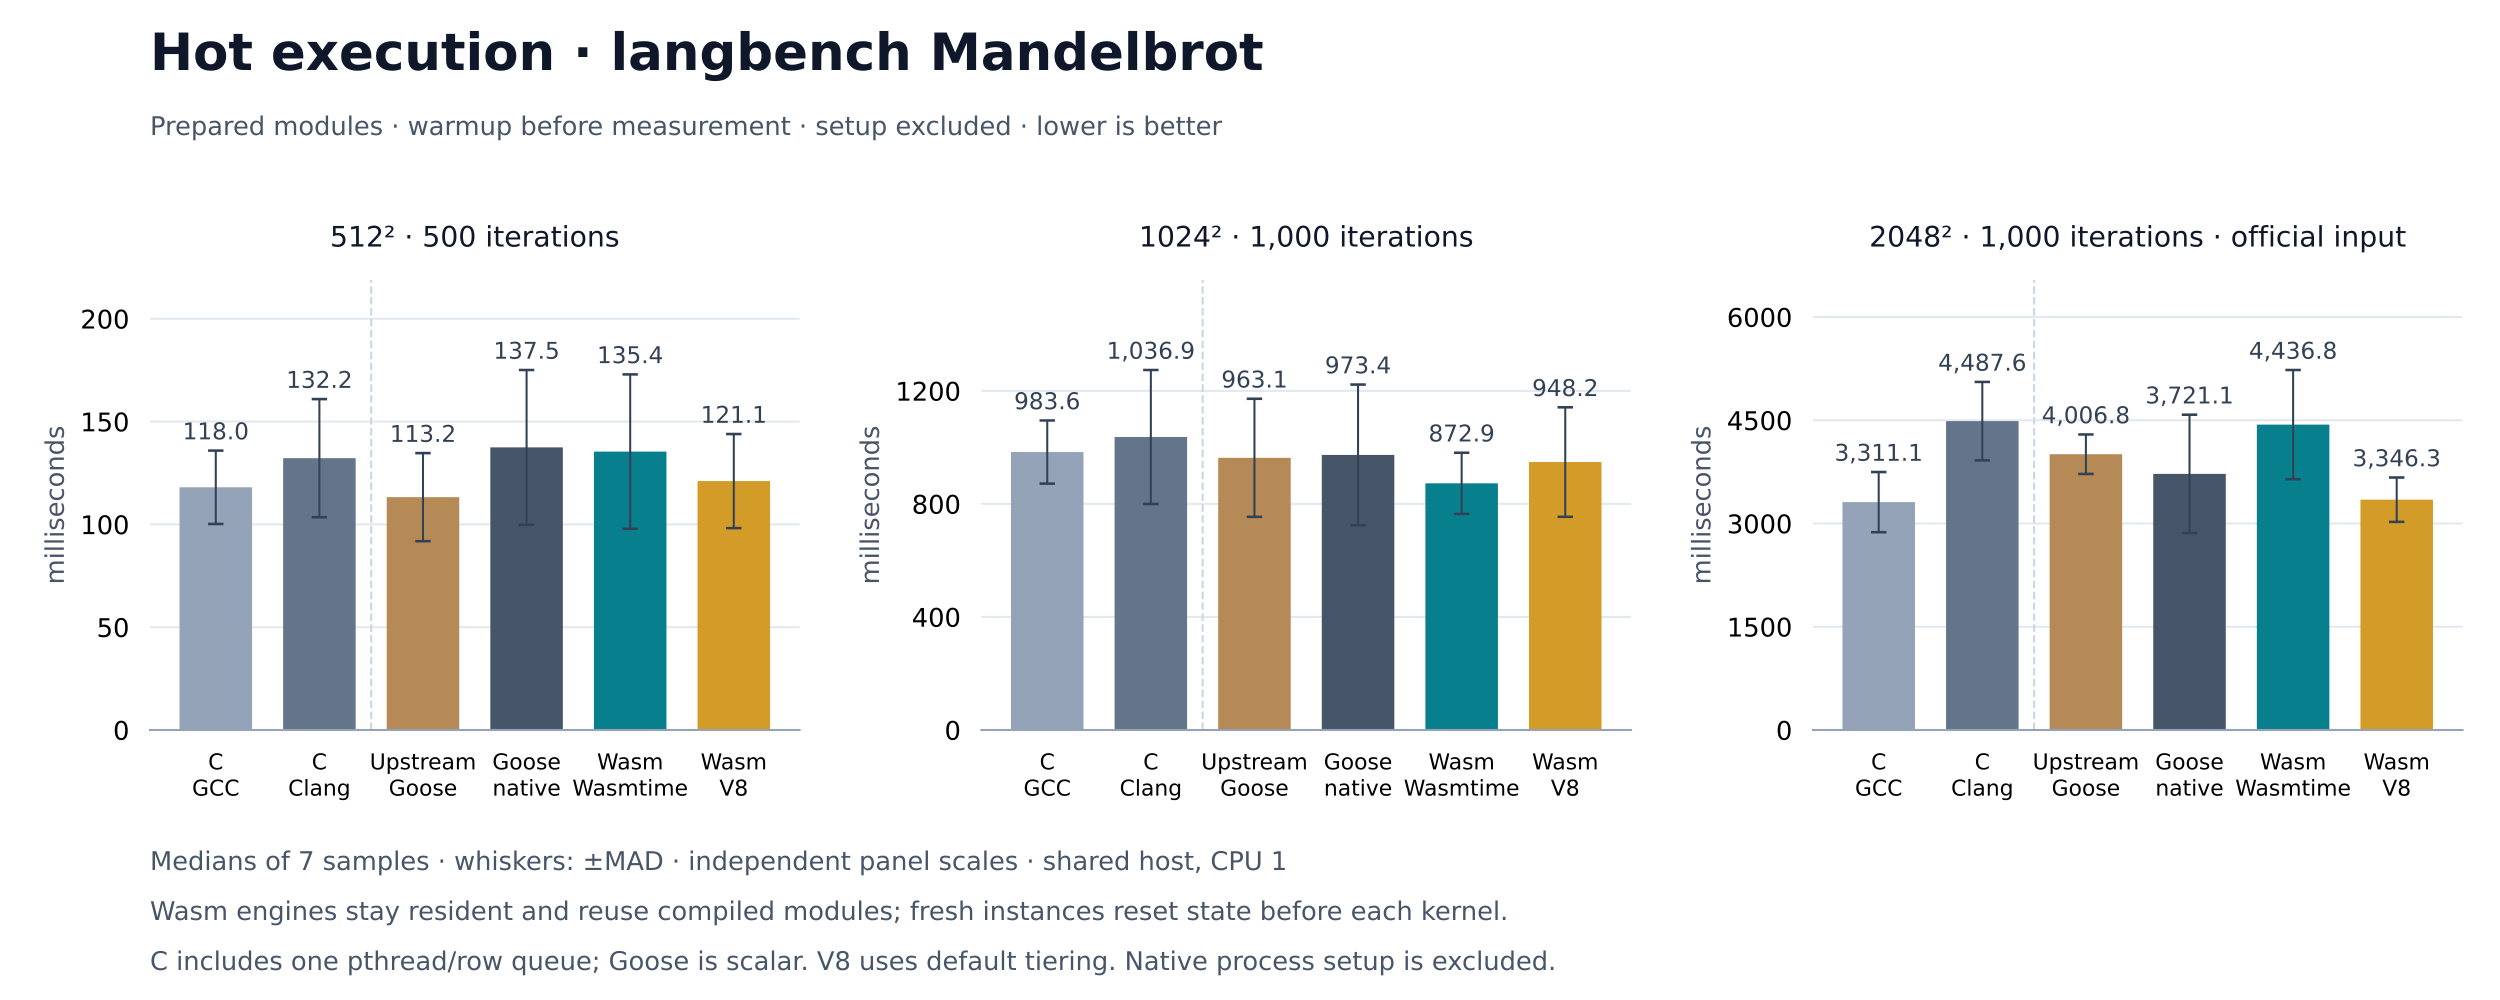
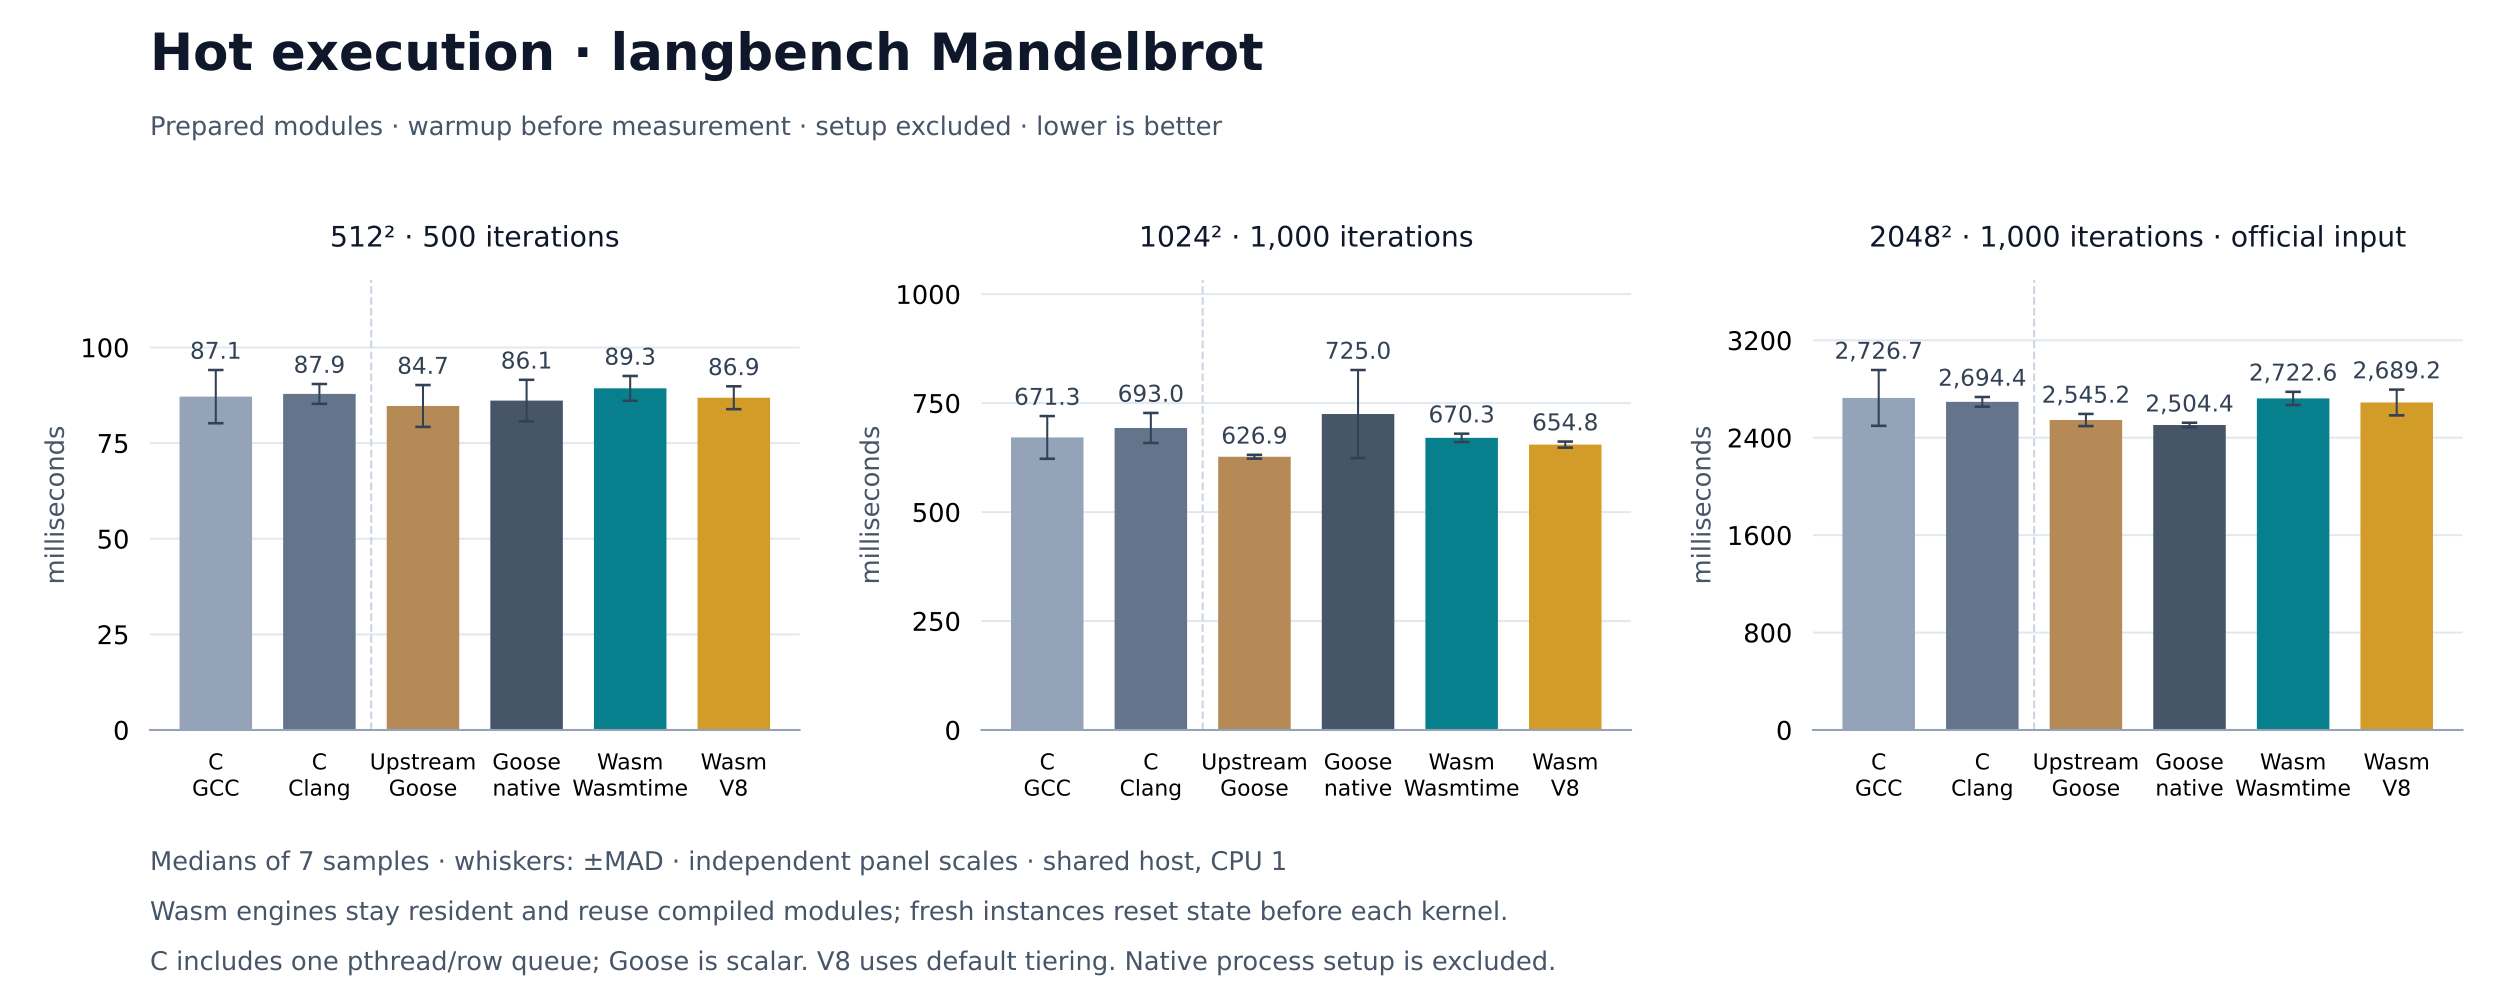
<svg xmlns="http://www.w3.org/2000/svg" xmlns:xlink="http://www.w3.org/1999/xlink" width="972pt" height="388.8pt" viewBox="0 0 972 388.8" version="1.1">
  <defs>
    <style type="text/css">*{stroke-linejoin: round; stroke-linecap: butt}</style>
  </defs>
  <g id="figure_1">
    <g id="patch_1">
      <path d="M 0 388.8 L 972 388.8 L 972 0 L 0 0 z " style="fill: #ffffff" />
    </g>
    <g id="axes_1">
      <g id="patch_2">
        <path d="M 58.32 283.824 L 310.876 283.824 L 310.876 108.864 L 58.32 108.864 z " style="fill: #ffffff" />
      </g>
      <g id="matplotlib.axis_1">
        <g id="xtick_1">
          <g id="line2d_1" />
          <g id="text_1">
            <text style="font-size: 8.5px; font-family: 'DejaVu Sans'" transform="translate(80.93016 299.1328)">C</text>
            <text style="font-size: 8.5px; font-family: 'DejaVu Sans'" transform="translate(74.66938 309.3345)">GCC</text>
          </g>
        </g>
        <g id="xtick_2">
          <g id="line2d_2" />
          <g id="text_2">
            <text style="font-size: 8.5px; font-family: 'DejaVu Sans'" transform="translate(121.2103 299.1328)">C</text>
            <text style="font-size: 8.5px; font-family: 'DejaVu Sans'" transform="translate(112.0336 309.3352)">Clang</text>
          </g>
        </g>
        <g id="xtick_3">
          <g id="line2d_3" />
          <g id="text_3">
            <text style="font-size: 8.5px; font-family: 'DejaVu Sans'" transform="translate(143.7566 299.1328)">Upstream</text>
            <text style="font-size: 8.5px; font-family: 'DejaVu Sans'" transform="translate(151.135 309.3345)">Goose</text>
          </g>
        </g>
        <g id="xtick_4">
          <g id="line2d_4" />
          <g id="text_4">
            <text style="font-size: 8.5px; font-family: 'DejaVu Sans'" transform="translate(191.4151 299.1328)">Goose</text>
            <text style="font-size: 8.5px; font-family: 'DejaVu Sans'" transform="translate(191.4629 309.3352)">native</text>
          </g>
        </g>
        <g id="xtick_5">
          <g id="line2d_5" />
          <g id="text_5">
            <text style="font-size: 8.5px; font-family: 'DejaVu Sans'" transform="translate(232.1294 299.1328)">Wasm</text>
            <text style="font-size: 8.5px; font-family: 'DejaVu Sans'" transform="translate(222.5278 309.3352)">Wasmtime</text>
          </g>
        </g>
        <g id="xtick_6">
          <g id="line2d_6" />
          <g id="text_6">
            <text style="font-size: 8.5px; font-family: 'DejaVu Sans'" transform="translate(272.4095 299.1328)">Wasm</text>
            <text style="font-size: 8.5px; font-family: 'DejaVu Sans'" transform="translate(279.687 309.3345)">V8</text>
          </g>
        </g>
      </g>
      <g id="matplotlib.axis_2">
        <g id="ytick_1">
          <g id="line2d_7">
            <path d="M 58.32 283.824 L 310.876 283.824 " clip-path="url(#p1867e7d874)" style="fill: none; stroke: #e2e8f0; stroke-width: 0.8; stroke-linecap: square" />
          </g>
          <g id="line2d_8" />
          <g id="text_7">
            <text style="font-size: 10px; font-family: 'DejaVu Sans'; text-anchor: end" x="50.32" y="287.623" transform="rotate(-0 50.32 287.6228)">0</text>
          </g>
        </g>
        <g id="ytick_2">
          <g id="line2d_9">
-             <path d="M 58.32 243.853 L 310.876 243.853 " clip-path="url(#p1867e7d874)" style="fill: none; stroke: #e2e8f0; stroke-width: 0.8; stroke-linecap: square" />
+             <path d="M 58.32 246.642 L 310.876 246.642 " clip-path="url(#p1867e7d874)" style="fill: none; stroke: #e2e8f0; stroke-width: 0.8; stroke-linecap: square" />
          </g>
          <g id="line2d_10" />
          <g id="text_8">
-             <text style="font-size: 10px; font-family: 'DejaVu Sans'; text-anchor: end" x="50.32" y="247.652" transform="rotate(-0 50.32 247.652)">50</text>
+             <text style="font-size: 10px; font-family: 'DejaVu Sans'; text-anchor: end" x="50.32" y="250.441" transform="rotate(-0 50.32 250.4408)">25</text>
          </g>
        </g>
        <g id="ytick_3">
          <g id="line2d_11">
-             <path d="M 58.32 203.882 L 310.876 203.882 " clip-path="url(#p1867e7d874)" style="fill: none; stroke: #e2e8f0; stroke-width: 0.8; stroke-linecap: square" />
+             <path d="M 58.32 209.46 L 310.876 209.46 " clip-path="url(#p1867e7d874)" style="fill: none; stroke: #e2e8f0; stroke-width: 0.8; stroke-linecap: square" />
          </g>
          <g id="line2d_12" />
          <g id="text_9">
-             <text style="font-size: 10px; font-family: 'DejaVu Sans'; text-anchor: end" x="50.32" y="207.681" transform="rotate(-0 50.32 207.6813)">100</text>
+             <text style="font-size: 10px; font-family: 'DejaVu Sans'; text-anchor: end" x="50.32" y="213.259" transform="rotate(-0 50.32 213.2587)">50</text>
          </g>
        </g>
        <g id="ytick_4">
          <g id="line2d_13">
-             <path d="M 58.32 163.912 L 310.876 163.912 " clip-path="url(#p1867e7d874)" style="fill: none; stroke: #e2e8f0; stroke-width: 0.8; stroke-linecap: square" />
+             <path d="M 58.32 172.278 L 310.876 172.278 " clip-path="url(#p1867e7d874)" style="fill: none; stroke: #e2e8f0; stroke-width: 0.8; stroke-linecap: square" />
          </g>
          <g id="line2d_14" />
          <g id="text_10">
-             <text style="font-size: 10px; font-family: 'DejaVu Sans'; text-anchor: end" x="50.32" y="167.71" transform="rotate(-0 50.32 167.7105)">150</text>
+             <text style="font-size: 10px; font-family: 'DejaVu Sans'; text-anchor: end" x="50.32" y="176.077" transform="rotate(-0 50.32 176.0767)">75</text>
          </g>
        </g>
        <g id="ytick_5">
          <g id="line2d_15">
-             <path d="M 58.32 123.941 L 310.876 123.941 " clip-path="url(#p1867e7d874)" style="fill: none; stroke: #e2e8f0; stroke-width: 0.8; stroke-linecap: square" />
+             <path d="M 58.32 135.096 L 310.876 135.096 " clip-path="url(#p1867e7d874)" style="fill: none; stroke: #e2e8f0; stroke-width: 0.8; stroke-linecap: square" />
          </g>
          <g id="line2d_16" />
          <g id="text_11">
-             <text style="font-size: 10px; font-family: 'DejaVu Sans'; text-anchor: end" x="50.32" y="127.74" transform="rotate(-0 50.32 127.7397)">200</text>
+             <text style="font-size: 10px; font-family: 'DejaVu Sans'; text-anchor: end" x="50.32" y="138.895" transform="rotate(-0 50.32 138.8946)">100</text>
          </g>
        </g>
        <g id="text_12">
          <text style="font-size: 10px; font-family: 'DejaVu Sans'; text-anchor: middle; fill: #475569" x="24.83" y="196.344" transform="rotate(-90 24.83016 196.344)">milliseconds</text>
        </g>
      </g>
      <g id="patch_3">
-         <path d="M 69.8 283.824 L 97.996 283.824 L 97.996 189.453 L 69.8 189.453 z " clip-path="url(#p1867e7d874)" style="fill: #94a3b8" />
+         <path d="M 69.8 283.824 L 97.996 283.824 L 97.996 154.208 L 69.8 154.208 z " clip-path="url(#p1867e7d874)" style="fill: #94a3b8" />
      </g>
      <g id="patch_4">
-         <path d="M 110.08 283.824 L 138.276 283.824 L 138.276 178.137 L 110.08 178.137 z " clip-path="url(#p1867e7d874)" style="fill: #64748b" />
+         <path d="M 110.08 283.824 L 138.276 283.824 L 138.276 153.149 L 110.08 153.149 z " clip-path="url(#p1867e7d874)" style="fill: #64748b" />
      </g>
      <g id="patch_5">
-         <path d="M 150.36 283.824 L 178.556 283.824 L 178.556 193.294 L 150.36 193.294 z " clip-path="url(#p1867e7d874)" style="fill: #b58a56" />
+         <path d="M 150.36 283.824 L 178.556 283.824 L 178.556 157.839 L 150.36 157.839 z " clip-path="url(#p1867e7d874)" style="fill: #b58a56" />
      </g>
      <g id="patch_6">
-         <path d="M 190.64 283.824 L 218.836 283.824 L 218.836 173.94 L 190.64 173.94 z " clip-path="url(#p1867e7d874)" style="fill: #475569" />
+         <path d="M 190.64 283.824 L 218.836 283.824 L 218.836 155.756 L 190.64 155.756 z " clip-path="url(#p1867e7d874)" style="fill: #475569" />
      </g>
      <g id="patch_7">
-         <path d="M 230.92 283.824 L 259.116 283.824 L 259.116 175.584 L 230.92 175.584 z " clip-path="url(#p1867e7d874)" style="fill: #087f8c" />
+         <path d="M 230.92 283.824 L 259.116 283.824 L 259.116 150.987 L 230.92 150.987 z " clip-path="url(#p1867e7d874)" style="fill: #087f8c" />
      </g>
      <g id="patch_8">
-         <path d="M 271.2 283.824 L 299.396 283.824 L 299.396 187.045 L 271.2 187.045 z " clip-path="url(#p1867e7d874)" style="fill: #d39b28" />
+         <path d="M 271.2 283.824 L 299.396 283.824 L 299.396 154.637 L 271.2 154.637 z " clip-path="url(#p1867e7d874)" style="fill: #d39b28" />
      </g>
      <g id="LineCollection_1">
-         <path d="M 83.898 203.714 L 83.898 175.192 " clip-path="url(#p1867e7d874)" style="fill: none; stroke: #334155; stroke-width: 0.8" />
-         <path d="M 124.178 201.098 L 124.178 155.177 " clip-path="url(#p1867e7d874)" style="fill: none; stroke: #334155; stroke-width: 0.8" />
-         <path d="M 164.458 210.418 L 164.458 176.171 " clip-path="url(#p1867e7d874)" style="fill: none; stroke: #334155; stroke-width: 0.8" />
-         <path d="M 204.738 204.023 L 204.738 143.856 " clip-path="url(#p1867e7d874)" style="fill: none; stroke: #334155; stroke-width: 0.8" />
-         <path d="M 245.018 205.601 L 245.018 145.567 " clip-path="url(#p1867e7d874)" style="fill: none; stroke: #334155; stroke-width: 0.8" />
-         <path d="M 285.298 205.339 L 285.298 168.752 " clip-path="url(#p1867e7d874)" style="fill: none; stroke: #334155; stroke-width: 0.8" />
+         <path d="M 83.898 164.56 L 83.898 143.856 " clip-path="url(#p1867e7d874)" style="fill: none; stroke: #334155; stroke-width: 0.8" />
+         <path d="M 124.178 156.994 L 124.178 149.304 " clip-path="url(#p1867e7d874)" style="fill: none; stroke: #334155; stroke-width: 0.8" />
+         <path d="M 164.458 165.982 L 164.458 149.696 " clip-path="url(#p1867e7d874)" style="fill: none; stroke: #334155; stroke-width: 0.8" />
+         <path d="M 204.738 163.843 L 204.738 147.668 " clip-path="url(#p1867e7d874)" style="fill: none; stroke: #334155; stroke-width: 0.8" />
+         <path d="M 245.018 155.803 L 245.018 146.171 " clip-path="url(#p1867e7d874)" style="fill: none; stroke: #334155; stroke-width: 0.8" />
+         <path d="M 285.298 159.083 L 285.298 150.191 " clip-path="url(#p1867e7d874)" style="fill: none; stroke: #334155; stroke-width: 0.8" />
      </g>
      <g id="line2d_17">
        <defs>
          <path id="m312f0f70a7" d="M 3 0 L -3 -0 " style="stroke: #334155" />
        </defs>
        <g clip-path="url(#p1867e7d874)">
-           <use xlink:href="#m312f0f70a7" x="83.898" y="203.714" style="fill: #1f77b4; stroke: #334155" />
-           <use xlink:href="#m312f0f70a7" x="124.178" y="201.098" style="fill: #1f77b4; stroke: #334155" />
-           <use xlink:href="#m312f0f70a7" x="164.458" y="210.418" style="fill: #1f77b4; stroke: #334155" />
-           <use xlink:href="#m312f0f70a7" x="204.738" y="204.023" style="fill: #1f77b4; stroke: #334155" />
-           <use xlink:href="#m312f0f70a7" x="245.018" y="205.601" style="fill: #1f77b4; stroke: #334155" />
-           <use xlink:href="#m312f0f70a7" x="285.298" y="205.339" style="fill: #1f77b4; stroke: #334155" />
+           <use xlink:href="#m312f0f70a7" x="83.898" y="164.56" style="fill: #1f77b4; stroke: #334155" />
+           <use xlink:href="#m312f0f70a7" x="124.178" y="156.994" style="fill: #1f77b4; stroke: #334155" />
+           <use xlink:href="#m312f0f70a7" x="164.458" y="165.982" style="fill: #1f77b4; stroke: #334155" />
+           <use xlink:href="#m312f0f70a7" x="204.738" y="163.843" style="fill: #1f77b4; stroke: #334155" />
+           <use xlink:href="#m312f0f70a7" x="245.018" y="155.803" style="fill: #1f77b4; stroke: #334155" />
+           <use xlink:href="#m312f0f70a7" x="285.298" y="159.083" style="fill: #1f77b4; stroke: #334155" />
        </g>
      </g>
      <g id="line2d_18">
        <g clip-path="url(#p1867e7d874)">
-           <use xlink:href="#m312f0f70a7" x="83.898" y="175.192" style="fill: #1f77b4; stroke: #334155" />
-           <use xlink:href="#m312f0f70a7" x="124.178" y="155.177" style="fill: #1f77b4; stroke: #334155" />
-           <use xlink:href="#m312f0f70a7" x="164.458" y="176.171" style="fill: #1f77b4; stroke: #334155" />
-           <use xlink:href="#m312f0f70a7" x="204.738" y="143.856" style="fill: #1f77b4; stroke: #334155" />
-           <use xlink:href="#m312f0f70a7" x="245.018" y="145.567" style="fill: #1f77b4; stroke: #334155" />
-           <use xlink:href="#m312f0f70a7" x="285.298" y="168.752" style="fill: #1f77b4; stroke: #334155" />
+           <use xlink:href="#m312f0f70a7" x="83.898" y="143.856" style="fill: #1f77b4; stroke: #334155" />
+           <use xlink:href="#m312f0f70a7" x="124.178" y="149.304" style="fill: #1f77b4; stroke: #334155" />
+           <use xlink:href="#m312f0f70a7" x="164.458" y="149.696" style="fill: #1f77b4; stroke: #334155" />
+           <use xlink:href="#m312f0f70a7" x="204.738" y="147.668" style="fill: #1f77b4; stroke: #334155" />
+           <use xlink:href="#m312f0f70a7" x="245.018" y="146.171" style="fill: #1f77b4; stroke: #334155" />
+           <use xlink:href="#m312f0f70a7" x="285.298" y="150.191" style="fill: #1f77b4; stroke: #334155" />
        </g>
      </g>
      <g id="line2d_19">
        <path d="M 144.318 283.824 L 144.318 108.864 " clip-path="url(#p1867e7d874)" style="fill: none; stroke-dasharray: 2.96,1.28; stroke-dashoffset: 0; stroke: #cbd5e1; stroke-width: 0.8" />
      </g>
      <g id="patch_9">
        <path d="M 58.32 283.824 L 310.876 283.824 " style="fill: none; stroke: #94a3b8; stroke-width: 0.8; stroke-linejoin: miter; stroke-linecap: square" />
      </g>
      <g id="text_13">
-         <text style="font-size: 9px; font-family: 'DejaVu Sans'; text-anchor: middle; fill: #334155" x="83.898" y="170.818" transform="rotate(-0 83.89786 170.8181)">118.0</text>
+         <text style="font-size: 9px; font-family: 'DejaVu Sans'; text-anchor: middle; fill: #334155" x="83.898" y="139.482" transform="rotate(-0 83.89786 139.482)">87.1</text>
      </g>
      <g id="text_14">
-         <text style="font-size: 9px; font-family: 'DejaVu Sans'; text-anchor: middle; fill: #334155" x="124.178" y="150.803" transform="rotate(-0 124.178 150.8028)">132.2</text>
+         <text style="font-size: 9px; font-family: 'DejaVu Sans'; text-anchor: middle; fill: #334155" x="124.178" y="144.93" transform="rotate(-0 124.178 144.9297)">87.9</text>
      </g>
      <g id="text_15">
-         <text style="font-size: 9px; font-family: 'DejaVu Sans'; text-anchor: middle; fill: #334155" x="164.458" y="171.797" transform="rotate(-0 164.458 171.7966)">113.2</text>
+         <text style="font-size: 9px; font-family: 'DejaVu Sans'; text-anchor: middle; fill: #334155" x="164.458" y="145.322" transform="rotate(-0 164.458 145.3223)">84.7</text>
      </g>
      <g id="text_16">
-         <text style="font-size: 9px; font-family: 'DejaVu Sans'; text-anchor: middle; fill: #334155" x="204.738" y="139.482" transform="rotate(-0 204.7381 139.482)">137.5</text>
+         <text style="font-size: 9px; font-family: 'DejaVu Sans'; text-anchor: middle; fill: #334155" x="204.738" y="143.294" transform="rotate(-0 204.7381 143.2944)">86.1</text>
      </g>
      <g id="text_17">
-         <text style="font-size: 9px; font-family: 'DejaVu Sans'; text-anchor: middle; fill: #334155" x="245.018" y="141.193" transform="rotate(-0 245.0182 141.1929)">135.4</text>
+         <text style="font-size: 9px; font-family: 'DejaVu Sans'; text-anchor: middle; fill: #334155" x="245.018" y="141.797" transform="rotate(-0 245.0182 141.7967)">89.3</text>
      </g>
      <g id="text_18">
-         <text style="font-size: 9px; font-family: 'DejaVu Sans'; text-anchor: middle; fill: #334155" x="285.298" y="164.378" transform="rotate(-0 285.2983 164.3783)">121.1</text>
+         <text style="font-size: 9px; font-family: 'DejaVu Sans'; text-anchor: middle; fill: #334155" x="285.298" y="145.817" transform="rotate(-0 285.2983 145.8172)">86.9</text>
      </g>
      <g id="text_19">
        <text style="font-size: 11px; font-family: 'DejaVu Sans'; text-anchor: middle; fill: #0f172a" x="184.598" y="95.864" transform="rotate(-0 184.5981 95.864)">512² · 500 iterations</text>
      </g>
    </g>
    <g id="axes_2">
      <g id="patch_10">
        <path d="M 381.592 283.824 L 634.148 283.824 L 634.148 108.864 L 381.592 108.864 z " style="fill: #ffffff" />
      </g>
      <g id="matplotlib.axis_3">
        <g id="xtick_7">
          <g id="line2d_20" />
          <g id="text_20">
            <text style="font-size: 8.5px; font-family: 'DejaVu Sans'" transform="translate(404.2021 299.1328)">C</text>
            <text style="font-size: 8.5px; font-family: 'DejaVu Sans'" transform="translate(397.9413 309.3345)">GCC</text>
          </g>
        </g>
        <g id="xtick_8">
          <g id="line2d_21" />
          <g id="text_21">
            <text style="font-size: 8.5px; font-family: 'DejaVu Sans'" transform="translate(444.4822 299.1328)">C</text>
            <text style="font-size: 8.5px; font-family: 'DejaVu Sans'" transform="translate(435.3055 309.3352)">Clang</text>
          </g>
        </g>
        <g id="xtick_9">
          <g id="line2d_22" />
          <g id="text_22">
            <text style="font-size: 8.5px; font-family: 'DejaVu Sans'" transform="translate(467.0285 299.1328)">Upstream</text>
            <text style="font-size: 8.5px; font-family: 'DejaVu Sans'" transform="translate(474.4069 309.3345)">Goose</text>
          </g>
        </g>
        <g id="xtick_10">
          <g id="line2d_23" />
          <g id="text_23">
            <text style="font-size: 8.5px; font-family: 'DejaVu Sans'" transform="translate(514.687 299.1328)">Goose</text>
            <text style="font-size: 8.5px; font-family: 'DejaVu Sans'" transform="translate(514.7348 309.3352)">native</text>
          </g>
        </g>
        <g id="xtick_11">
          <g id="line2d_24" />
          <g id="text_24">
            <text style="font-size: 8.5px; font-family: 'DejaVu Sans'" transform="translate(555.4013 299.1328)">Wasm</text>
            <text style="font-size: 8.5px; font-family: 'DejaVu Sans'" transform="translate(545.7997 309.3352)">Wasmtime</text>
          </g>
        </g>
        <g id="xtick_12">
          <g id="line2d_25" />
          <g id="text_25">
            <text style="font-size: 8.5px; font-family: 'DejaVu Sans'" transform="translate(595.6814 299.1328)">Wasm</text>
            <text style="font-size: 8.5px; font-family: 'DejaVu Sans'" transform="translate(602.9589 309.3345)">V8</text>
          </g>
        </g>
      </g>
      <g id="matplotlib.axis_4">
        <g id="ytick_6">
          <g id="line2d_26">
            <path d="M 381.592 283.824 L 634.148 283.824 " clip-path="url(#pa1d23f0274)" style="fill: none; stroke: #e2e8f0; stroke-width: 0.8; stroke-linecap: square" />
          </g>
          <g id="line2d_27" />
          <g id="text_26">
            <text style="font-size: 10px; font-family: 'DejaVu Sans'; text-anchor: end" x="373.592" y="287.623" transform="rotate(-0 373.5919 287.6228)">0</text>
          </g>
        </g>
        <g id="ytick_7">
          <g id="line2d_28">
-             <path d="M 381.592 239.874 L 634.148 239.874 " clip-path="url(#pa1d23f0274)" style="fill: none; stroke: #e2e8f0; stroke-width: 0.8; stroke-linecap: square" />
+             <path d="M 381.592 241.458 L 634.148 241.458 " clip-path="url(#pa1d23f0274)" style="fill: none; stroke: #e2e8f0; stroke-width: 0.8; stroke-linecap: square" />
          </g>
          <g id="line2d_29" />
          <g id="text_27">
-             <text style="font-size: 10px; font-family: 'DejaVu Sans'; text-anchor: end" x="373.592" y="243.673" transform="rotate(-0 373.5919 243.6731)">400</text>
+             <text style="font-size: 10px; font-family: 'DejaVu Sans'; text-anchor: end" x="373.592" y="245.257" transform="rotate(-0 373.5919 245.2569)">250</text>
          </g>
        </g>
        <g id="ytick_8">
          <g id="line2d_30">
-             <path d="M 381.592 195.924 L 634.148 195.924 " clip-path="url(#pa1d23f0274)" style="fill: none; stroke: #e2e8f0; stroke-width: 0.8; stroke-linecap: square" />
+             <path d="M 381.592 199.092 L 634.148 199.092 " clip-path="url(#pa1d23f0274)" style="fill: none; stroke: #e2e8f0; stroke-width: 0.8; stroke-linecap: square" />
          </g>
          <g id="line2d_31" />
          <g id="text_28">
-             <text style="font-size: 10px; font-family: 'DejaVu Sans'; text-anchor: end" x="373.592" y="199.723" transform="rotate(-0 373.5919 199.7233)">800</text>
+             <text style="font-size: 10px; font-family: 'DejaVu Sans'; text-anchor: end" x="373.592" y="202.891" transform="rotate(-0 373.5919 202.891)">500</text>
          </g>
        </g>
        <g id="ytick_9">
          <g id="line2d_32">
-             <path d="M 381.592 151.975 L 634.148 151.975 " clip-path="url(#pa1d23f0274)" style="fill: none; stroke: #e2e8f0; stroke-width: 0.8; stroke-linecap: square" />
+             <path d="M 381.592 156.726 L 634.148 156.726 " clip-path="url(#pa1d23f0274)" style="fill: none; stroke: #e2e8f0; stroke-width: 0.8; stroke-linecap: square" />
          </g>
          <g id="line2d_33" />
          <g id="text_29">
-             <text style="font-size: 10px; font-family: 'DejaVu Sans'; text-anchor: end" x="373.592" y="155.774" transform="rotate(-0 373.5919 155.7735)">1200</text>
-           </g>
-         </g>
-         <g id="text_30">
+             <text style="font-size: 10px; font-family: 'DejaVu Sans'; text-anchor: end" x="373.592" y="160.525" transform="rotate(-0 373.5919 160.5251)">750</text>
+           </g>
+         </g>
+         <g id="ytick_10">
+           <g id="line2d_34">
+             <path d="M 381.592 114.36 L 634.148 114.36 " clip-path="url(#pa1d23f0274)" style="fill: none; stroke: #e2e8f0; stroke-width: 0.8; stroke-linecap: square" />
+           </g>
+           <g id="line2d_35" />
+           <g id="text_30">
+             <text style="font-size: 10px; font-family: 'DejaVu Sans'; text-anchor: end" x="373.592" y="118.159" transform="rotate(-0 373.5919 118.1592)">1000</text>
+           </g>
+         </g>
+         <g id="text_31">
          <text style="font-size: 10px; font-family: 'DejaVu Sans'; text-anchor: middle; fill: #475569" x="341.74" y="196.344" transform="rotate(-90 341.7396 196.344)">milliseconds</text>
        </g>
      </g>
      <g id="patch_11">
-         <path d="M 393.072 283.824 L 421.268 283.824 L 421.268 175.754 L 393.072 175.754 z " clip-path="url(#pa1d23f0274)" style="fill: #94a3b8" />
+         <path d="M 393.072 283.824 L 421.268 283.824 L 421.268 170.065 L 393.072 170.065 z " clip-path="url(#pa1d23f0274)" style="fill: #94a3b8" />
      </g>
      <g id="patch_12">
-         <path d="M 433.352 283.824 L 461.548 283.824 L 461.548 169.897 L 433.352 169.897 z " clip-path="url(#pa1d23f0274)" style="fill: #64748b" />
+         <path d="M 433.352 283.824 L 461.548 283.824 L 461.548 166.393 L 433.352 166.393 z " clip-path="url(#pa1d23f0274)" style="fill: #64748b" />
      </g>
      <g id="patch_13">
-         <path d="M 473.632 283.824 L 501.828 283.824 L 501.828 178.001 L 473.632 178.001 z " clip-path="url(#pa1d23f0274)" style="fill: #b58a56" />
+         <path d="M 473.632 283.824 L 501.828 283.824 L 501.828 177.581 L 473.632 177.581 z " clip-path="url(#pa1d23f0274)" style="fill: #b58a56" />
      </g>
      <g id="patch_14">
-         <path d="M 513.912 283.824 L 542.108 283.824 L 542.108 176.873 L 513.912 176.873 z " clip-path="url(#pa1d23f0274)" style="fill: #475569" />
+         <path d="M 513.912 283.824 L 542.108 283.824 L 542.108 160.97 L 513.912 160.97 z " clip-path="url(#pa1d23f0274)" style="fill: #475569" />
      </g>
      <g id="patch_15">
-         <path d="M 554.192 283.824 L 582.388 283.824 L 582.388 187.917 L 554.192 187.917 z " clip-path="url(#pa1d23f0274)" style="fill: #087f8c" />
+         <path d="M 554.192 283.824 L 582.388 283.824 L 582.388 170.23 L 554.192 170.23 z " clip-path="url(#pa1d23f0274)" style="fill: #087f8c" />
      </g>
      <g id="patch_16">
-         <path d="M 594.472 283.824 L 622.668 283.824 L 622.668 179.643 L 594.472 179.643 z " clip-path="url(#pa1d23f0274)" style="fill: #d39b28" />
+         <path d="M 594.472 283.824 L 622.668 283.824 L 622.668 172.855 L 594.472 172.855 z " clip-path="url(#pa1d23f0274)" style="fill: #d39b28" />
      </g>
      <g id="LineCollection_2">
-         <path d="M 407.17 188.034 L 407.17 163.473 " clip-path="url(#pa1d23f0274)" style="fill: none; stroke: #334155; stroke-width: 0.8" />
-         <path d="M 447.45 195.938 L 447.45 143.856 " clip-path="url(#pa1d23f0274)" style="fill: none; stroke: #334155; stroke-width: 0.8" />
-         <path d="M 487.73 200.957 L 487.73 155.045 " clip-path="url(#pa1d23f0274)" style="fill: none; stroke: #334155; stroke-width: 0.8" />
-         <path d="M 528.01 204.227 L 528.01 149.52 " clip-path="url(#pa1d23f0274)" style="fill: none; stroke: #334155; stroke-width: 0.8" />
-         <path d="M 568.29 199.817 L 568.29 176.017 " clip-path="url(#pa1d23f0274)" style="fill: none; stroke: #334155; stroke-width: 0.8" />
-         <path d="M 608.57 200.931 L 608.57 158.356 " clip-path="url(#pa1d23f0274)" style="fill: none; stroke: #334155; stroke-width: 0.8" />
-       </g>
-       <g id="line2d_34">
+         <path d="M 407.17 178.362 L 407.17 161.768 " clip-path="url(#pa1d23f0274)" style="fill: none; stroke: #334155; stroke-width: 0.8" />
+         <path d="M 447.45 172.225 L 447.45 160.56 " clip-path="url(#pa1d23f0274)" style="fill: none; stroke: #334155; stroke-width: 0.8" />
+         <path d="M 487.73 178.325 L 487.73 176.836 " clip-path="url(#pa1d23f0274)" style="fill: none; stroke: #334155; stroke-width: 0.8" />
+         <path d="M 528.01 178.085 L 528.01 143.856 " clip-path="url(#pa1d23f0274)" style="fill: none; stroke: #334155; stroke-width: 0.8" />
+         <path d="M 568.29 171.856 L 568.29 168.604 " clip-path="url(#pa1d23f0274)" style="fill: none; stroke: #334155; stroke-width: 0.8" />
+         <path d="M 608.57 174.035 L 608.57 171.676 " clip-path="url(#pa1d23f0274)" style="fill: none; stroke: #334155; stroke-width: 0.8" />
+       </g>
+       <g id="line2d_36">
        <g clip-path="url(#pa1d23f0274)">
-           <use xlink:href="#m312f0f70a7" x="407.17" y="188.034" style="fill: #1f77b4; stroke: #334155" />
-           <use xlink:href="#m312f0f70a7" x="447.45" y="195.938" style="fill: #1f77b4; stroke: #334155" />
-           <use xlink:href="#m312f0f70a7" x="487.73" y="200.957" style="fill: #1f77b4; stroke: #334155" />
-           <use xlink:href="#m312f0f70a7" x="528.01" y="204.227" style="fill: #1f77b4; stroke: #334155" />
-           <use xlink:href="#m312f0f70a7" x="568.29" y="199.817" style="fill: #1f77b4; stroke: #334155" />
-           <use xlink:href="#m312f0f70a7" x="608.57" y="200.931" style="fill: #1f77b4; stroke: #334155" />
-         </g>
-       </g>
-       <g id="line2d_35">
+           <use xlink:href="#m312f0f70a7" x="407.17" y="178.362" style="fill: #1f77b4; stroke: #334155" />
+           <use xlink:href="#m312f0f70a7" x="447.45" y="172.225" style="fill: #1f77b4; stroke: #334155" />
+           <use xlink:href="#m312f0f70a7" x="487.73" y="178.325" style="fill: #1f77b4; stroke: #334155" />
+           <use xlink:href="#m312f0f70a7" x="528.01" y="178.085" style="fill: #1f77b4; stroke: #334155" />
+           <use xlink:href="#m312f0f70a7" x="568.29" y="171.856" style="fill: #1f77b4; stroke: #334155" />
+           <use xlink:href="#m312f0f70a7" x="608.57" y="174.035" style="fill: #1f77b4; stroke: #334155" />
+         </g>
+       </g>
+       <g id="line2d_37">
        <g clip-path="url(#pa1d23f0274)">
-           <use xlink:href="#m312f0f70a7" x="407.17" y="163.473" style="fill: #1f77b4; stroke: #334155" />
-           <use xlink:href="#m312f0f70a7" x="447.45" y="143.856" style="fill: #1f77b4; stroke: #334155" />
-           <use xlink:href="#m312f0f70a7" x="487.73" y="155.045" style="fill: #1f77b4; stroke: #334155" />
-           <use xlink:href="#m312f0f70a7" x="528.01" y="149.52" style="fill: #1f77b4; stroke: #334155" />
-           <use xlink:href="#m312f0f70a7" x="568.29" y="176.017" style="fill: #1f77b4; stroke: #334155" />
-           <use xlink:href="#m312f0f70a7" x="608.57" y="158.356" style="fill: #1f77b4; stroke: #334155" />
-         </g>
-       </g>
-       <g id="line2d_36">
+           <use xlink:href="#m312f0f70a7" x="407.17" y="161.768" style="fill: #1f77b4; stroke: #334155" />
+           <use xlink:href="#m312f0f70a7" x="447.45" y="160.56" style="fill: #1f77b4; stroke: #334155" />
+           <use xlink:href="#m312f0f70a7" x="487.73" y="176.836" style="fill: #1f77b4; stroke: #334155" />
+           <use xlink:href="#m312f0f70a7" x="528.01" y="143.856" style="fill: #1f77b4; stroke: #334155" />
+           <use xlink:href="#m312f0f70a7" x="568.29" y="168.604" style="fill: #1f77b4; stroke: #334155" />
+           <use xlink:href="#m312f0f70a7" x="608.57" y="171.676" style="fill: #1f77b4; stroke: #334155" />
+         </g>
+       </g>
+       <g id="line2d_38">
        <path d="M 467.59 283.824 L 467.59 108.864 " clip-path="url(#pa1d23f0274)" style="fill: none; stroke-dasharray: 2.96,1.28; stroke-dashoffset: 0; stroke: #cbd5e1; stroke-width: 0.8" />
      </g>
      <g id="patch_17">
        <path d="M 381.592 283.824 L 634.148 283.824 " style="fill: none; stroke: #94a3b8; stroke-width: 0.8; stroke-linejoin: miter; stroke-linecap: square" />
      </g>
-       <g id="text_31">
-         <text style="font-size: 9px; font-family: 'DejaVu Sans'; text-anchor: middle; fill: #334155" x="407.17" y="159.099" transform="rotate(-0 407.1698 159.0994)">983.6</text>
-       </g>
      <g id="text_32">
-         <text style="font-size: 9px; font-family: 'DejaVu Sans'; text-anchor: middle; fill: #334155" x="447.45" y="139.482" transform="rotate(-0 447.4499 139.482)">1,036.9</text>
+         <text style="font-size: 9px; font-family: 'DejaVu Sans'; text-anchor: middle; fill: #334155" x="407.17" y="157.394" transform="rotate(-0 407.1698 157.3937)">671.3</text>
      </g>
      <g id="text_33">
-         <text style="font-size: 9px; font-family: 'DejaVu Sans'; text-anchor: middle; fill: #334155" x="487.73" y="150.671" transform="rotate(-0 487.73 150.671)">963.1</text>
+         <text style="font-size: 9px; font-family: 'DejaVu Sans'; text-anchor: middle; fill: #334155" x="447.45" y="156.186" transform="rotate(-0 447.4499 156.1862)">693.0</text>
      </g>
      <g id="text_34">
-         <text style="font-size: 9px; font-family: 'DejaVu Sans'; text-anchor: middle; fill: #334155" x="528.01" y="145.146" transform="rotate(-0 528.01 145.1456)">973.4</text>
+         <text style="font-size: 9px; font-family: 'DejaVu Sans'; text-anchor: middle; fill: #334155" x="487.73" y="172.462" transform="rotate(-0 487.73 172.4617)">626.9</text>
      </g>
      <g id="text_35">
-         <text style="font-size: 9px; font-family: 'DejaVu Sans'; text-anchor: middle; fill: #334155" x="568.29" y="171.643" transform="rotate(-0 568.2901 171.6426)">872.9</text>
+         <text style="font-size: 9px; font-family: 'DejaVu Sans'; text-anchor: middle; fill: #334155" x="528.01" y="139.482" transform="rotate(-0 528.01 139.482)">725.0</text>
      </g>
      <g id="text_36">
-         <text style="font-size: 9px; font-family: 'DejaVu Sans'; text-anchor: middle; fill: #334155" x="608.57" y="153.982" transform="rotate(-0 608.5702 153.9818)">948.2</text>
+         <text style="font-size: 9px; font-family: 'DejaVu Sans'; text-anchor: middle; fill: #334155" x="568.29" y="164.23" transform="rotate(-0 568.2901 164.2304)">670.3</text>
      </g>
      <g id="text_37">
+         <text style="font-size: 9px; font-family: 'DejaVu Sans'; text-anchor: middle; fill: #334155" x="608.57" y="167.302" transform="rotate(-0 608.5702 167.3015)">654.8</text>
+       </g>
+       <g id="text_38">
        <text style="font-size: 11px; font-family: 'DejaVu Sans'; text-anchor: middle; fill: #0f172a" x="507.87" y="95.864" transform="rotate(-0 507.87 95.864)">1024² · 1,000 iterations</text>
      </g>
    </g>
    <g id="axes_3">
      <g id="patch_18">
        <path d="M 704.864 283.824 L 957.42 283.824 L 957.42 108.864 L 704.864 108.864 z " style="fill: #ffffff" />
      </g>
      <g id="matplotlib.axis_5">
        <g id="xtick_13">
-           <g id="line2d_37" />
-           <g id="text_38">
+           <g id="line2d_39" />
+           <g id="text_39">
            <text style="font-size: 8.5px; font-family: 'DejaVu Sans'" transform="translate(727.474 299.1328)">C</text>
            <text style="font-size: 8.5px; font-family: 'DejaVu Sans'" transform="translate(721.2132 309.3345)">GCC</text>
          </g>
        </g>
        <g id="xtick_14">
-           <g id="line2d_38" />
-           <g id="text_39">
+           <g id="line2d_40" />
+           <g id="text_40">
            <text style="font-size: 8.5px; font-family: 'DejaVu Sans'" transform="translate(767.7541 299.1328)">C</text>
            <text style="font-size: 8.5px; font-family: 'DejaVu Sans'" transform="translate(758.5774 309.3352)">Clang</text>
          </g>
        </g>
        <g id="xtick_15">
-           <g id="line2d_39" />
-           <g id="text_40">
+           <g id="line2d_41" />
+           <g id="text_41">
            <text style="font-size: 8.5px; font-family: 'DejaVu Sans'" transform="translate(790.3004 299.1328)">Upstream</text>
            <text style="font-size: 8.5px; font-family: 'DejaVu Sans'" transform="translate(797.6788 309.3345)">Goose</text>
          </g>
        </g>
        <g id="xtick_16">
-           <g id="line2d_40" />
-           <g id="text_41">
+           <g id="line2d_42" />
+           <g id="text_42">
            <text style="font-size: 8.5px; font-family: 'DejaVu Sans'" transform="translate(837.9589 299.1328)">Goose</text>
            <text style="font-size: 8.5px; font-family: 'DejaVu Sans'" transform="translate(838.0067 309.3352)">native</text>
          </g>
        </g>
        <g id="xtick_17">
-           <g id="line2d_41" />
-           <g id="text_42">
+           <g id="line2d_43" />
+           <g id="text_43">
            <text style="font-size: 8.5px; font-family: 'DejaVu Sans'" transform="translate(878.6733 299.1328)">Wasm</text>
            <text style="font-size: 8.5px; font-family: 'DejaVu Sans'" transform="translate(869.0716 309.3352)">Wasmtime</text>
          </g>
        </g>
        <g id="xtick_18">
-           <g id="line2d_42" />
-           <g id="text_43">
+           <g id="line2d_44" />
+           <g id="text_44">
            <text style="font-size: 8.5px; font-family: 'DejaVu Sans'" transform="translate(918.9534 299.1328)">Wasm</text>
            <text style="font-size: 8.5px; font-family: 'DejaVu Sans'" transform="translate(926.2308 309.3345)">V8</text>
          </g>
        </g>
      </g>
      <g id="matplotlib.axis_6">
-         <g id="ytick_10">
-           <g id="line2d_43">
-             <path d="M 704.864 283.824 L 957.42 283.824 " clip-path="url(#p89d5f736ee)" style="fill: none; stroke: #e2e8f0; stroke-width: 0.8; stroke-linecap: square" />
-           </g>
-           <g id="line2d_44" />
-           <g id="text_44">
-             <text style="font-size: 10px; font-family: 'DejaVu Sans'; text-anchor: end" x="696.864" y="287.623" transform="rotate(-0 696.8638 287.6228)">0</text>
-           </g>
-         </g>
        <g id="ytick_11">
          <g id="line2d_45">
-             <path d="M 704.864 243.684 L 957.42 243.684 " clip-path="url(#p89d5f736ee)" style="fill: none; stroke: #e2e8f0; stroke-width: 0.8; stroke-linecap: square" />
+             <path d="M 704.864 283.824 L 957.42 283.824 " clip-path="url(#p89d5f736ee)" style="fill: none; stroke: #e2e8f0; stroke-width: 0.8; stroke-linecap: square" />
          </g>
          <g id="line2d_46" />
          <g id="text_45">
-             <text style="font-size: 10px; font-family: 'DejaVu Sans'; text-anchor: end" x="696.864" y="247.483" transform="rotate(-0 696.8638 247.4826)">1500</text>
+             <text style="font-size: 10px; font-family: 'DejaVu Sans'; text-anchor: end" x="696.864" y="287.623" transform="rotate(-0 696.8638 287.6228)">0</text>
          </g>
        </g>
        <g id="ytick_12">
          <g id="line2d_47">
-             <path d="M 704.864 203.544 L 957.42 203.544 " clip-path="url(#p89d5f736ee)" style="fill: none; stroke: #e2e8f0; stroke-width: 0.8; stroke-linecap: square" />
+             <path d="M 704.864 245.943 L 957.42 245.943 " clip-path="url(#p89d5f736ee)" style="fill: none; stroke: #e2e8f0; stroke-width: 0.8; stroke-linecap: square" />
          </g>
          <g id="line2d_48" />
          <g id="text_46">
-             <text style="font-size: 10px; font-family: 'DejaVu Sans'; text-anchor: end" x="696.864" y="207.342" transform="rotate(-0 696.8638 207.3424)">3000</text>
+             <text style="font-size: 10px; font-family: 'DejaVu Sans'; text-anchor: end" x="696.864" y="249.741" transform="rotate(-0 696.8638 249.7415)">800</text>
          </g>
        </g>
        <g id="ytick_13">
          <g id="line2d_49">
-             <path d="M 704.864 163.403 L 957.42 163.403 " clip-path="url(#p89d5f736ee)" style="fill: none; stroke: #e2e8f0; stroke-width: 0.8; stroke-linecap: square" />
+             <path d="M 704.864 208.061 L 957.42 208.061 " clip-path="url(#p89d5f736ee)" style="fill: none; stroke: #e2e8f0; stroke-width: 0.8; stroke-linecap: square" />
          </g>
          <g id="line2d_50" />
          <g id="text_47">
-             <text style="font-size: 10px; font-family: 'DejaVu Sans'; text-anchor: end" x="696.864" y="167.202" transform="rotate(-0 696.8638 167.2022)">4500</text>
+             <text style="font-size: 10px; font-family: 'DejaVu Sans'; text-anchor: end" x="696.864" y="211.86" transform="rotate(-0 696.8638 211.8601)">1600</text>
          </g>
        </g>
        <g id="ytick_14">
          <g id="line2d_51">
-             <path d="M 704.864 123.263 L 957.42 123.263 " clip-path="url(#p89d5f736ee)" style="fill: none; stroke: #e2e8f0; stroke-width: 0.8; stroke-linecap: square" />
+             <path d="M 704.864 170.18 L 957.42 170.18 " clip-path="url(#p89d5f736ee)" style="fill: none; stroke: #e2e8f0; stroke-width: 0.8; stroke-linecap: square" />
          </g>
          <g id="line2d_52" />
          <g id="text_48">
-             <text style="font-size: 10px; font-family: 'DejaVu Sans'; text-anchor: end" x="696.864" y="127.062" transform="rotate(-0 696.8638 127.0619)">6000</text>
-           </g>
-         </g>
-         <g id="text_49">
+             <text style="font-size: 10px; font-family: 'DejaVu Sans'; text-anchor: end" x="696.864" y="173.979" transform="rotate(-0 696.8638 173.9787)">2400</text>
+           </g>
+         </g>
+         <g id="ytick_15">
+           <g id="line2d_53">
+             <path d="M 704.864 132.299 L 957.42 132.299 " clip-path="url(#p89d5f736ee)" style="fill: none; stroke: #e2e8f0; stroke-width: 0.8; stroke-linecap: square" />
+           </g>
+           <g id="line2d_54" />
+           <g id="text_49">
+             <text style="font-size: 10px; font-family: 'DejaVu Sans'; text-anchor: end" x="696.864" y="136.097" transform="rotate(-0 696.8638 136.0974)">3200</text>
+           </g>
+         </g>
+         <g id="text_50">
          <text style="font-size: 10px; font-family: 'DejaVu Sans'; text-anchor: middle; fill: #475569" x="665.011" y="196.344" transform="rotate(-90 665.0115 196.344)">milliseconds</text>
        </g>
      </g>
      <g id="patch_19">
-         <path d="M 716.344 283.824 L 744.54 283.824 L 744.54 195.219 L 716.344 195.219 z " clip-path="url(#p89d5f736ee)" style="fill: #94a3b8" />
+         <path d="M 716.344 283.824 L 744.54 283.824 L 744.54 154.712 L 716.344 154.712 z " clip-path="url(#p89d5f736ee)" style="fill: #94a3b8" />
      </g>
      <g id="patch_20">
-         <path d="M 756.624 283.824 L 784.82 283.824 L 784.82 163.735 L 756.624 163.735 z " clip-path="url(#p89d5f736ee)" style="fill: #64748b" />
+         <path d="M 756.624 283.824 L 784.82 283.824 L 784.82 156.238 L 756.624 156.238 z " clip-path="url(#p89d5f736ee)" style="fill: #64748b" />
      </g>
      <g id="patch_21">
-         <path d="M 796.904 283.824 L 825.1 283.824 L 825.1 176.601 L 796.904 176.601 z " clip-path="url(#p89d5f736ee)" style="fill: #b58a56" />
+         <path d="M 796.904 283.824 L 825.1 283.824 L 825.1 163.303 L 796.904 163.303 z " clip-path="url(#p89d5f736ee)" style="fill: #b58a56" />
      </g>
      <g id="patch_22">
-         <path d="M 837.184 283.824 L 865.38 283.824 L 865.38 184.246 L 837.184 184.246 z " clip-path="url(#p89d5f736ee)" style="fill: #475569" />
+         <path d="M 837.184 283.824 L 865.38 283.824 L 865.38 165.237 L 837.184 165.237 z " clip-path="url(#p89d5f736ee)" style="fill: #475569" />
      </g>
      <g id="patch_23">
-         <path d="M 877.464 283.824 L 905.66 283.824 L 905.66 165.093 L 877.464 165.093 z " clip-path="url(#p89d5f736ee)" style="fill: #087f8c" />
+         <path d="M 877.464 283.824 L 905.66 283.824 L 905.66 154.903 L 877.464 154.903 z " clip-path="url(#p89d5f736ee)" style="fill: #087f8c" />
      </g>
      <g id="patch_24">
-         <path d="M 917.744 283.824 L 945.94 283.824 L 945.94 194.277 L 917.744 194.277 z " clip-path="url(#p89d5f736ee)" style="fill: #d39b28" />
+         <path d="M 917.744 283.824 L 945.94 283.824 L 945.94 156.486 L 917.744 156.486 z " clip-path="url(#p89d5f736ee)" style="fill: #d39b28" />
      </g>
      <g id="LineCollection_3">
-         <path d="M 730.442 206.917 L 730.442 183.521 " clip-path="url(#p89d5f736ee)" style="fill: none; stroke: #334155; stroke-width: 0.8" />
-         <path d="M 770.722 178.974 L 770.722 148.496 " clip-path="url(#p89d5f736ee)" style="fill: none; stroke: #334155; stroke-width: 0.8" />
-         <path d="M 811.002 184.277 L 811.002 168.926 " clip-path="url(#p89d5f736ee)" style="fill: none; stroke: #334155; stroke-width: 0.8" />
-         <path d="M 851.282 207.255 L 851.282 161.237 " clip-path="url(#p89d5f736ee)" style="fill: none; stroke: #334155; stroke-width: 0.8" />
-         <path d="M 891.562 186.331 L 891.562 143.856 " clip-path="url(#p89d5f736ee)" style="fill: none; stroke: #334155; stroke-width: 0.8" />
-         <path d="M 931.842 202.903 L 931.842 185.651 " clip-path="url(#p89d5f736ee)" style="fill: none; stroke: #334155; stroke-width: 0.8" />
-       </g>
-       <g id="line2d_53">
+         <path d="M 730.442 165.568 L 730.442 143.856 " clip-path="url(#p89d5f736ee)" style="fill: none; stroke: #334155; stroke-width: 0.8" />
+         <path d="M 770.722 158.124 L 770.722 154.351 " clip-path="url(#p89d5f736ee)" style="fill: none; stroke: #334155; stroke-width: 0.8" />
+         <path d="M 811.002 165.666 L 811.002 160.941 " clip-path="url(#p89d5f736ee)" style="fill: none; stroke: #334155; stroke-width: 0.8" />
+         <path d="M 851.282 166.113 L 851.282 164.36 " clip-path="url(#p89d5f736ee)" style="fill: none; stroke: #334155; stroke-width: 0.8" />
+         <path d="M 891.562 157.467 L 891.562 152.338 " clip-path="url(#p89d5f736ee)" style="fill: none; stroke: #334155; stroke-width: 0.8" />
+         <path d="M 931.842 161.496 L 931.842 151.476 " clip-path="url(#p89d5f736ee)" style="fill: none; stroke: #334155; stroke-width: 0.8" />
+       </g>
+       <g id="line2d_55">
        <g clip-path="url(#p89d5f736ee)">
-           <use xlink:href="#m312f0f70a7" x="730.442" y="206.917" style="fill: #1f77b4; stroke: #334155" />
-           <use xlink:href="#m312f0f70a7" x="770.722" y="178.974" style="fill: #1f77b4; stroke: #334155" />
-           <use xlink:href="#m312f0f70a7" x="811.002" y="184.277" style="fill: #1f77b4; stroke: #334155" />
-           <use xlink:href="#m312f0f70a7" x="851.282" y="207.255" style="fill: #1f77b4; stroke: #334155" />
-           <use xlink:href="#m312f0f70a7" x="891.562" y="186.331" style="fill: #1f77b4; stroke: #334155" />
-           <use xlink:href="#m312f0f70a7" x="931.842" y="202.903" style="fill: #1f77b4; stroke: #334155" />
-         </g>
-       </g>
-       <g id="line2d_54">
+           <use xlink:href="#m312f0f70a7" x="730.442" y="165.568" style="fill: #1f77b4; stroke: #334155" />
+           <use xlink:href="#m312f0f70a7" x="770.722" y="158.124" style="fill: #1f77b4; stroke: #334155" />
+           <use xlink:href="#m312f0f70a7" x="811.002" y="165.666" style="fill: #1f77b4; stroke: #334155" />
+           <use xlink:href="#m312f0f70a7" x="851.282" y="166.113" style="fill: #1f77b4; stroke: #334155" />
+           <use xlink:href="#m312f0f70a7" x="891.562" y="157.467" style="fill: #1f77b4; stroke: #334155" />
+           <use xlink:href="#m312f0f70a7" x="931.842" y="161.496" style="fill: #1f77b4; stroke: #334155" />
+         </g>
+       </g>
+       <g id="line2d_56">
        <g clip-path="url(#p89d5f736ee)">
-           <use xlink:href="#m312f0f70a7" x="730.442" y="183.521" style="fill: #1f77b4; stroke: #334155" />
-           <use xlink:href="#m312f0f70a7" x="770.722" y="148.496" style="fill: #1f77b4; stroke: #334155" />
-           <use xlink:href="#m312f0f70a7" x="811.002" y="168.926" style="fill: #1f77b4; stroke: #334155" />
-           <use xlink:href="#m312f0f70a7" x="851.282" y="161.237" style="fill: #1f77b4; stroke: #334155" />
-           <use xlink:href="#m312f0f70a7" x="891.562" y="143.856" style="fill: #1f77b4; stroke: #334155" />
-           <use xlink:href="#m312f0f70a7" x="931.842" y="185.651" style="fill: #1f77b4; stroke: #334155" />
-         </g>
-       </g>
-       <g id="line2d_55">
+           <use xlink:href="#m312f0f70a7" x="730.442" y="143.856" style="fill: #1f77b4; stroke: #334155" />
+           <use xlink:href="#m312f0f70a7" x="770.722" y="154.351" style="fill: #1f77b4; stroke: #334155" />
+           <use xlink:href="#m312f0f70a7" x="811.002" y="160.941" style="fill: #1f77b4; stroke: #334155" />
+           <use xlink:href="#m312f0f70a7" x="851.282" y="164.36" style="fill: #1f77b4; stroke: #334155" />
+           <use xlink:href="#m312f0f70a7" x="891.562" y="152.338" style="fill: #1f77b4; stroke: #334155" />
+           <use xlink:href="#m312f0f70a7" x="931.842" y="151.476" style="fill: #1f77b4; stroke: #334155" />
+         </g>
+       </g>
+       <g id="line2d_57">
        <path d="M 790.862 283.824 L 790.862 108.864 " clip-path="url(#p89d5f736ee)" style="fill: none; stroke-dasharray: 2.96,1.28; stroke-dashoffset: 0; stroke: #cbd5e1; stroke-width: 0.8" />
      </g>
      <g id="patch_25">
        <path d="M 704.864 283.824 L 957.42 283.824 " style="fill: none; stroke: #94a3b8; stroke-width: 0.8; stroke-linejoin: miter; stroke-linecap: square" />
      </g>
-       <g id="text_50">
-         <text style="font-size: 9px; font-family: 'DejaVu Sans'; text-anchor: middle; fill: #334155" x="730.442" y="179.147" transform="rotate(-0 730.4417 179.1474)">3,311.1</text>
-       </g>
      <g id="text_51">
-         <text style="font-size: 9px; font-family: 'DejaVu Sans'; text-anchor: middle; fill: #334155" x="770.722" y="144.122" transform="rotate(-0 770.7218 144.1219)">4,487.6</text>
+         <text style="font-size: 9px; font-family: 'DejaVu Sans'; text-anchor: middle; fill: #334155" x="730.442" y="139.482" transform="rotate(-0 730.4417 139.482)">2,726.7</text>
      </g>
      <g id="text_52">
-         <text style="font-size: 9px; font-family: 'DejaVu Sans'; text-anchor: middle; fill: #334155" x="811.002" y="164.552" transform="rotate(-0 811.0019 164.5518)">4,006.8</text>
+         <text style="font-size: 9px; font-family: 'DejaVu Sans'; text-anchor: middle; fill: #334155" x="770.722" y="149.977" transform="rotate(-0 770.7218 149.977)">2,694.4</text>
      </g>
      <g id="text_53">
-         <text style="font-size: 9px; font-family: 'DejaVu Sans'; text-anchor: middle; fill: #334155" x="851.282" y="156.863" transform="rotate(-0 851.282 156.8629)">3,721.1</text>
+         <text style="font-size: 9px; font-family: 'DejaVu Sans'; text-anchor: middle; fill: #334155" x="811.002" y="156.567" transform="rotate(-0 811.0019 156.5666)">2,545.2</text>
      </g>
      <g id="text_54">
-         <text style="font-size: 9px; font-family: 'DejaVu Sans'; text-anchor: middle; fill: #334155" x="891.562" y="139.482" transform="rotate(-0 891.562 139.482)">4,436.8</text>
+         <text style="font-size: 9px; font-family: 'DejaVu Sans'; text-anchor: middle; fill: #334155" x="851.282" y="159.986" transform="rotate(-0 851.282 159.986)">2,504.4</text>
      </g>
      <g id="text_55">
-         <text style="font-size: 9px; font-family: 'DejaVu Sans'; text-anchor: middle; fill: #334155" x="931.842" y="181.277" transform="rotate(-0 931.8421 181.277)">3,346.3</text>
+         <text style="font-size: 9px; font-family: 'DejaVu Sans'; text-anchor: middle; fill: #334155" x="891.562" y="147.964" transform="rotate(-0 891.562 147.964)">2,722.6</text>
      </g>
      <g id="text_56">
+         <text style="font-size: 9px; font-family: 'DejaVu Sans'; text-anchor: middle; fill: #334155" x="931.842" y="147.102" transform="rotate(-0 931.8421 147.1022)">2,689.2</text>
+       </g>
+       <g id="text_57">
        <text style="font-size: 11px; font-family: 'DejaVu Sans'; text-anchor: middle; fill: #0f172a" x="831.142" y="95.864" transform="rotate(-0 831.1419 95.864)">2048² · 1,000 iterations · official input</text>
      </g>
    </g>
-     <g id="text_57">
+     <g id="text_58">
      <text style="font-weight: 700; font-size: 20px; font-family: 'DejaVu Sans'; text-anchor: start; fill: #0f172a" x="58.32" y="27.216" transform="rotate(-0 58.32 27.216)">Hot execution · langbench Mandelbrot</text>
    </g>
-     <g id="text_58">
+     <g id="text_59">
      <text style="font-size: 10px; font-family: 'DejaVu Sans'; text-anchor: start; fill: #475569" x="58.32" y="52.488" transform="rotate(-0 58.32 52.488)">Prepared modules · warmup before measurement · setup excluded · lower is better</text>
    </g>
-     <g id="text_59">
+     <g id="text_60">
      <text style="font-size: 10px; font-family: 'DejaVu Sans'; text-anchor: start; fill: #475569" x="58.32" y="338.256" transform="rotate(-0 58.32 338.256)">Medians of 7 samples · whiskers: ±MAD · independent panel scales · shared host, CPU 1</text>
    </g>
-     <g id="text_60">
+     <g id="text_61">
      <text style="font-size: 10px; font-family: 'DejaVu Sans'; text-anchor: start; fill: #475569" x="58.32" y="357.696" transform="rotate(-0 58.32 357.696)">Wasm engines stay resident and reuse compiled modules; fresh instances reset state before each kernel.</text>
    </g>
-     <g id="text_61">
+     <g id="text_62">
      <text style="font-size: 10px; font-family: 'DejaVu Sans'; text-anchor: start; fill: #475569" x="58.32" y="377.136" transform="rotate(-0 58.32 377.136)">C includes one pthread/row queue; Goose is scalar. V8 uses default tiering. Native process setup is excluded.</text>
    </g>
  </g>
  <defs>
    <clipPath id="p1867e7d874">
      <rect x="58.32" y="108.864" width="252.556" height="174.96" />
    </clipPath>
    <clipPath id="pa1d23f0274">
      <rect x="381.592" y="108.864" width="252.556" height="174.96" />
    </clipPath>
    <clipPath id="p89d5f736ee">
      <rect x="704.864" y="108.864" width="252.556" height="174.96" />
    </clipPath>
  </defs>
</svg>
